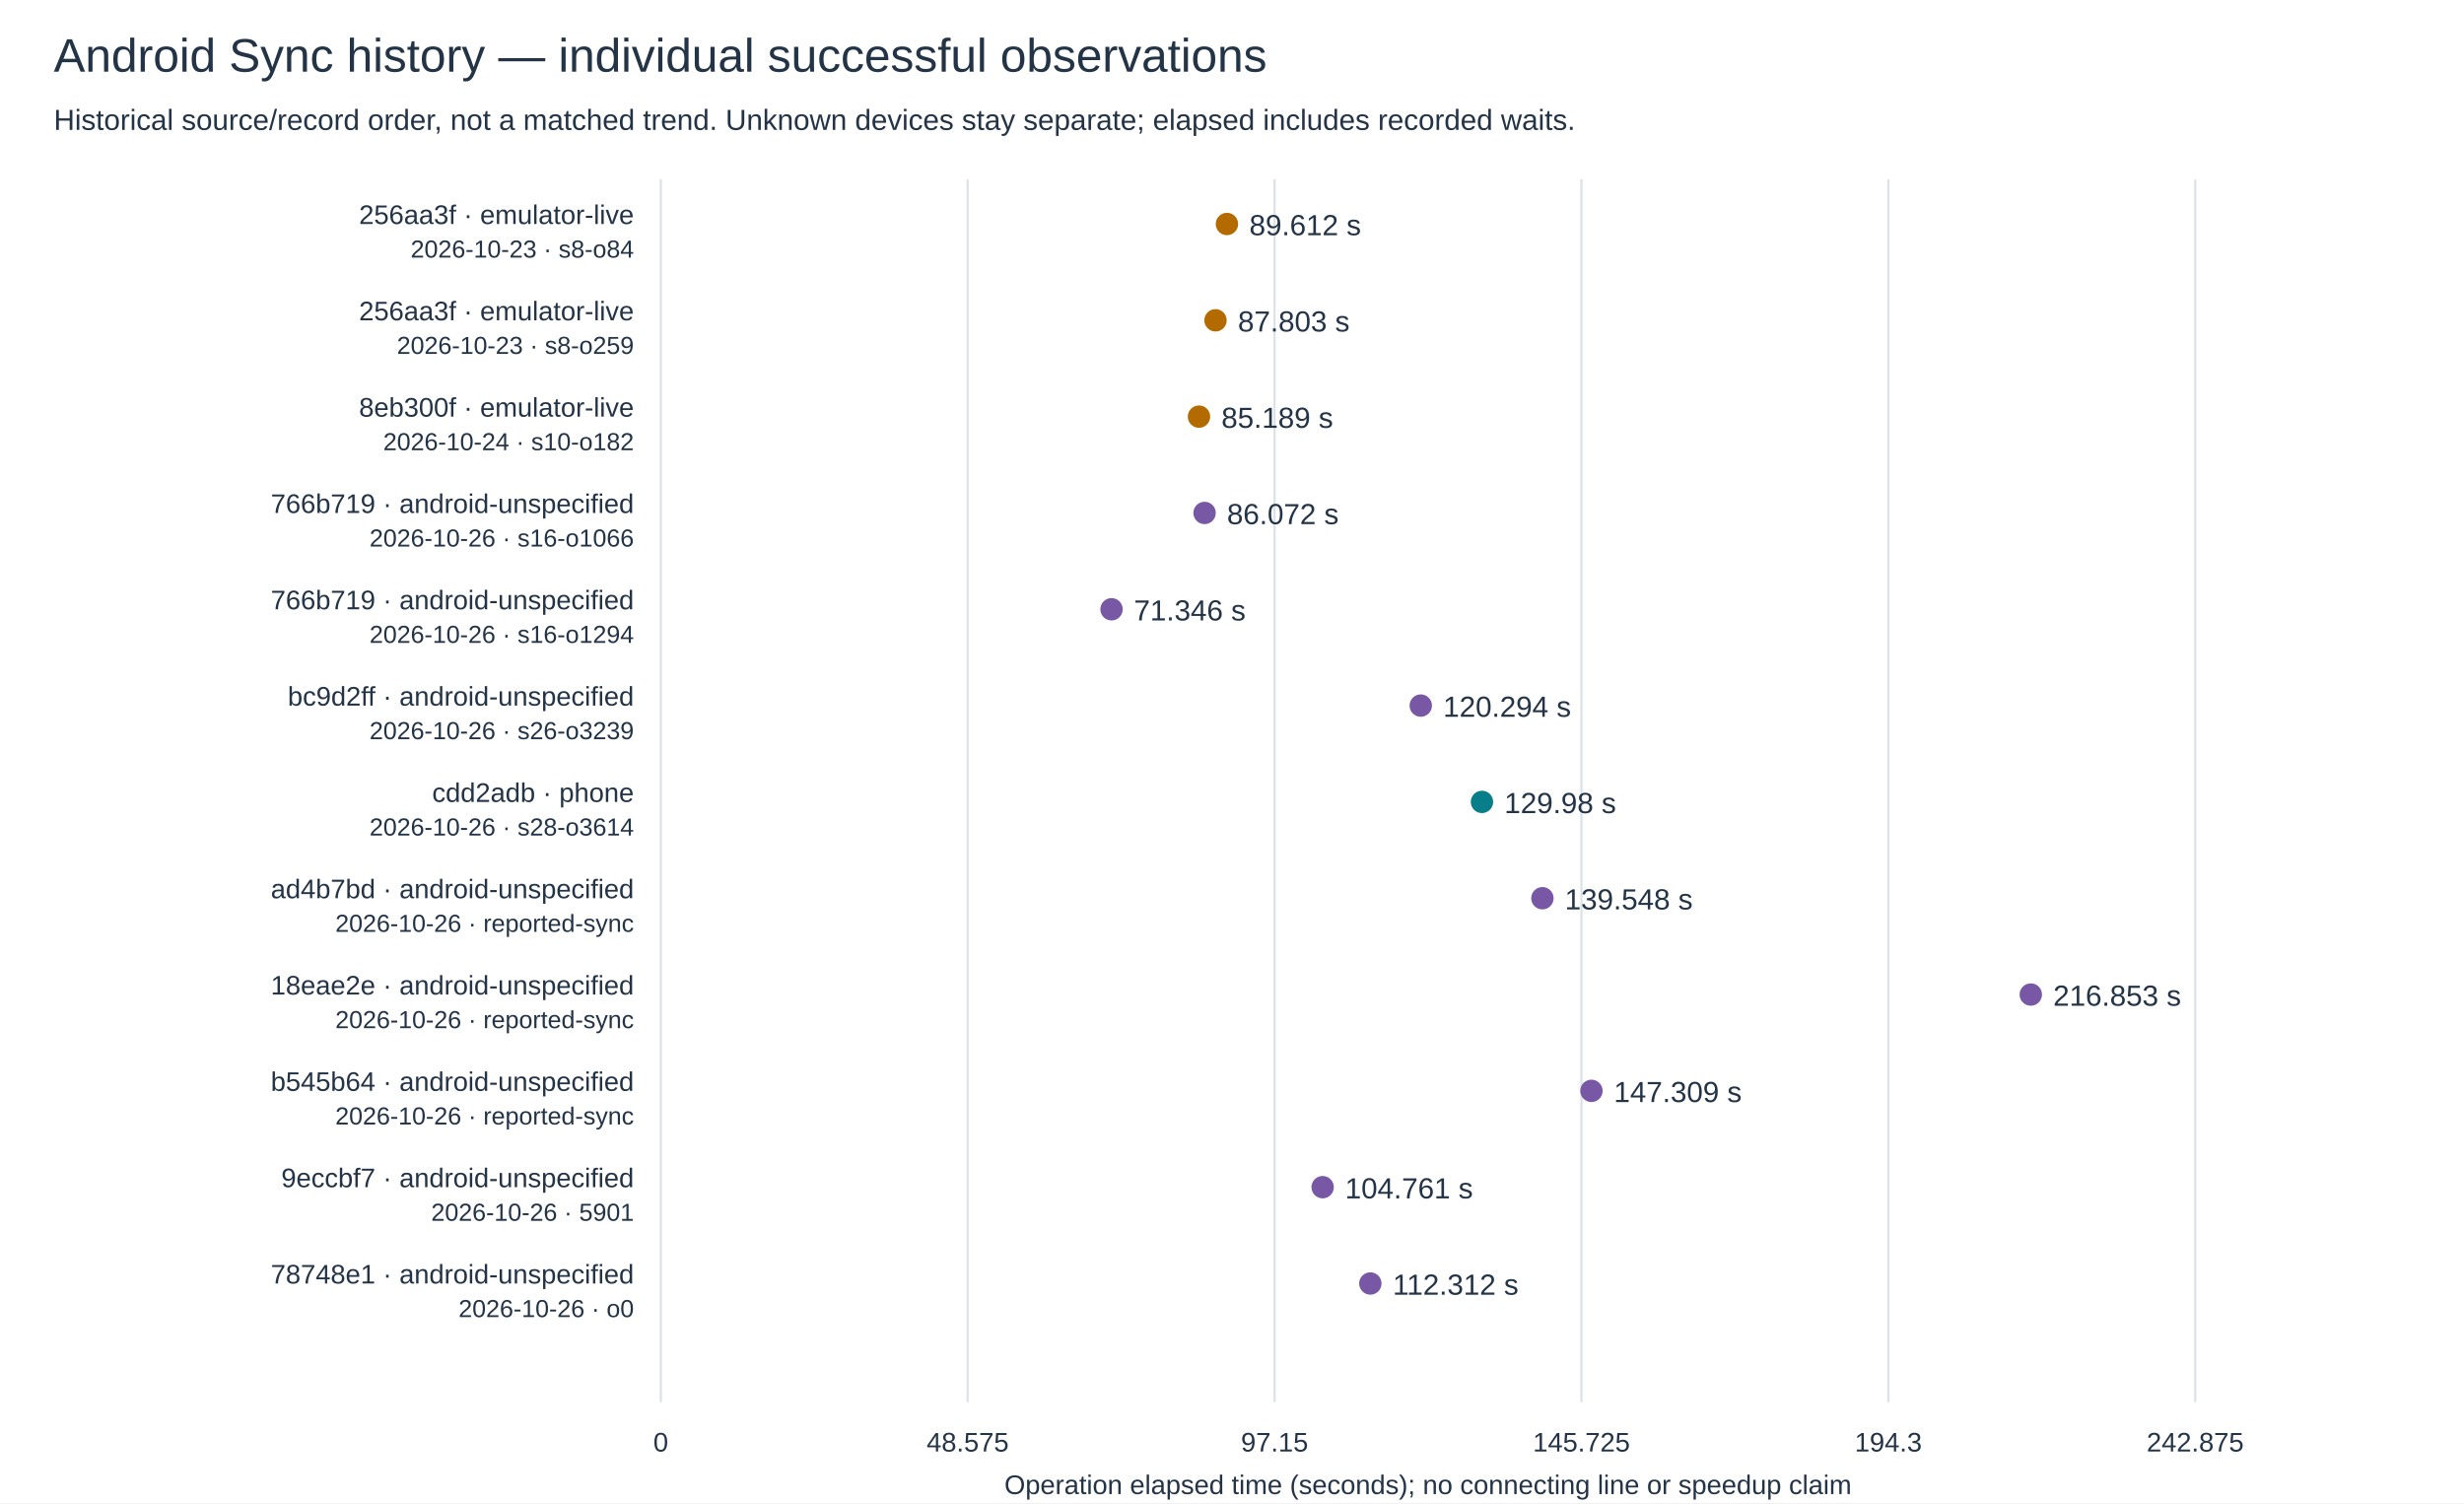
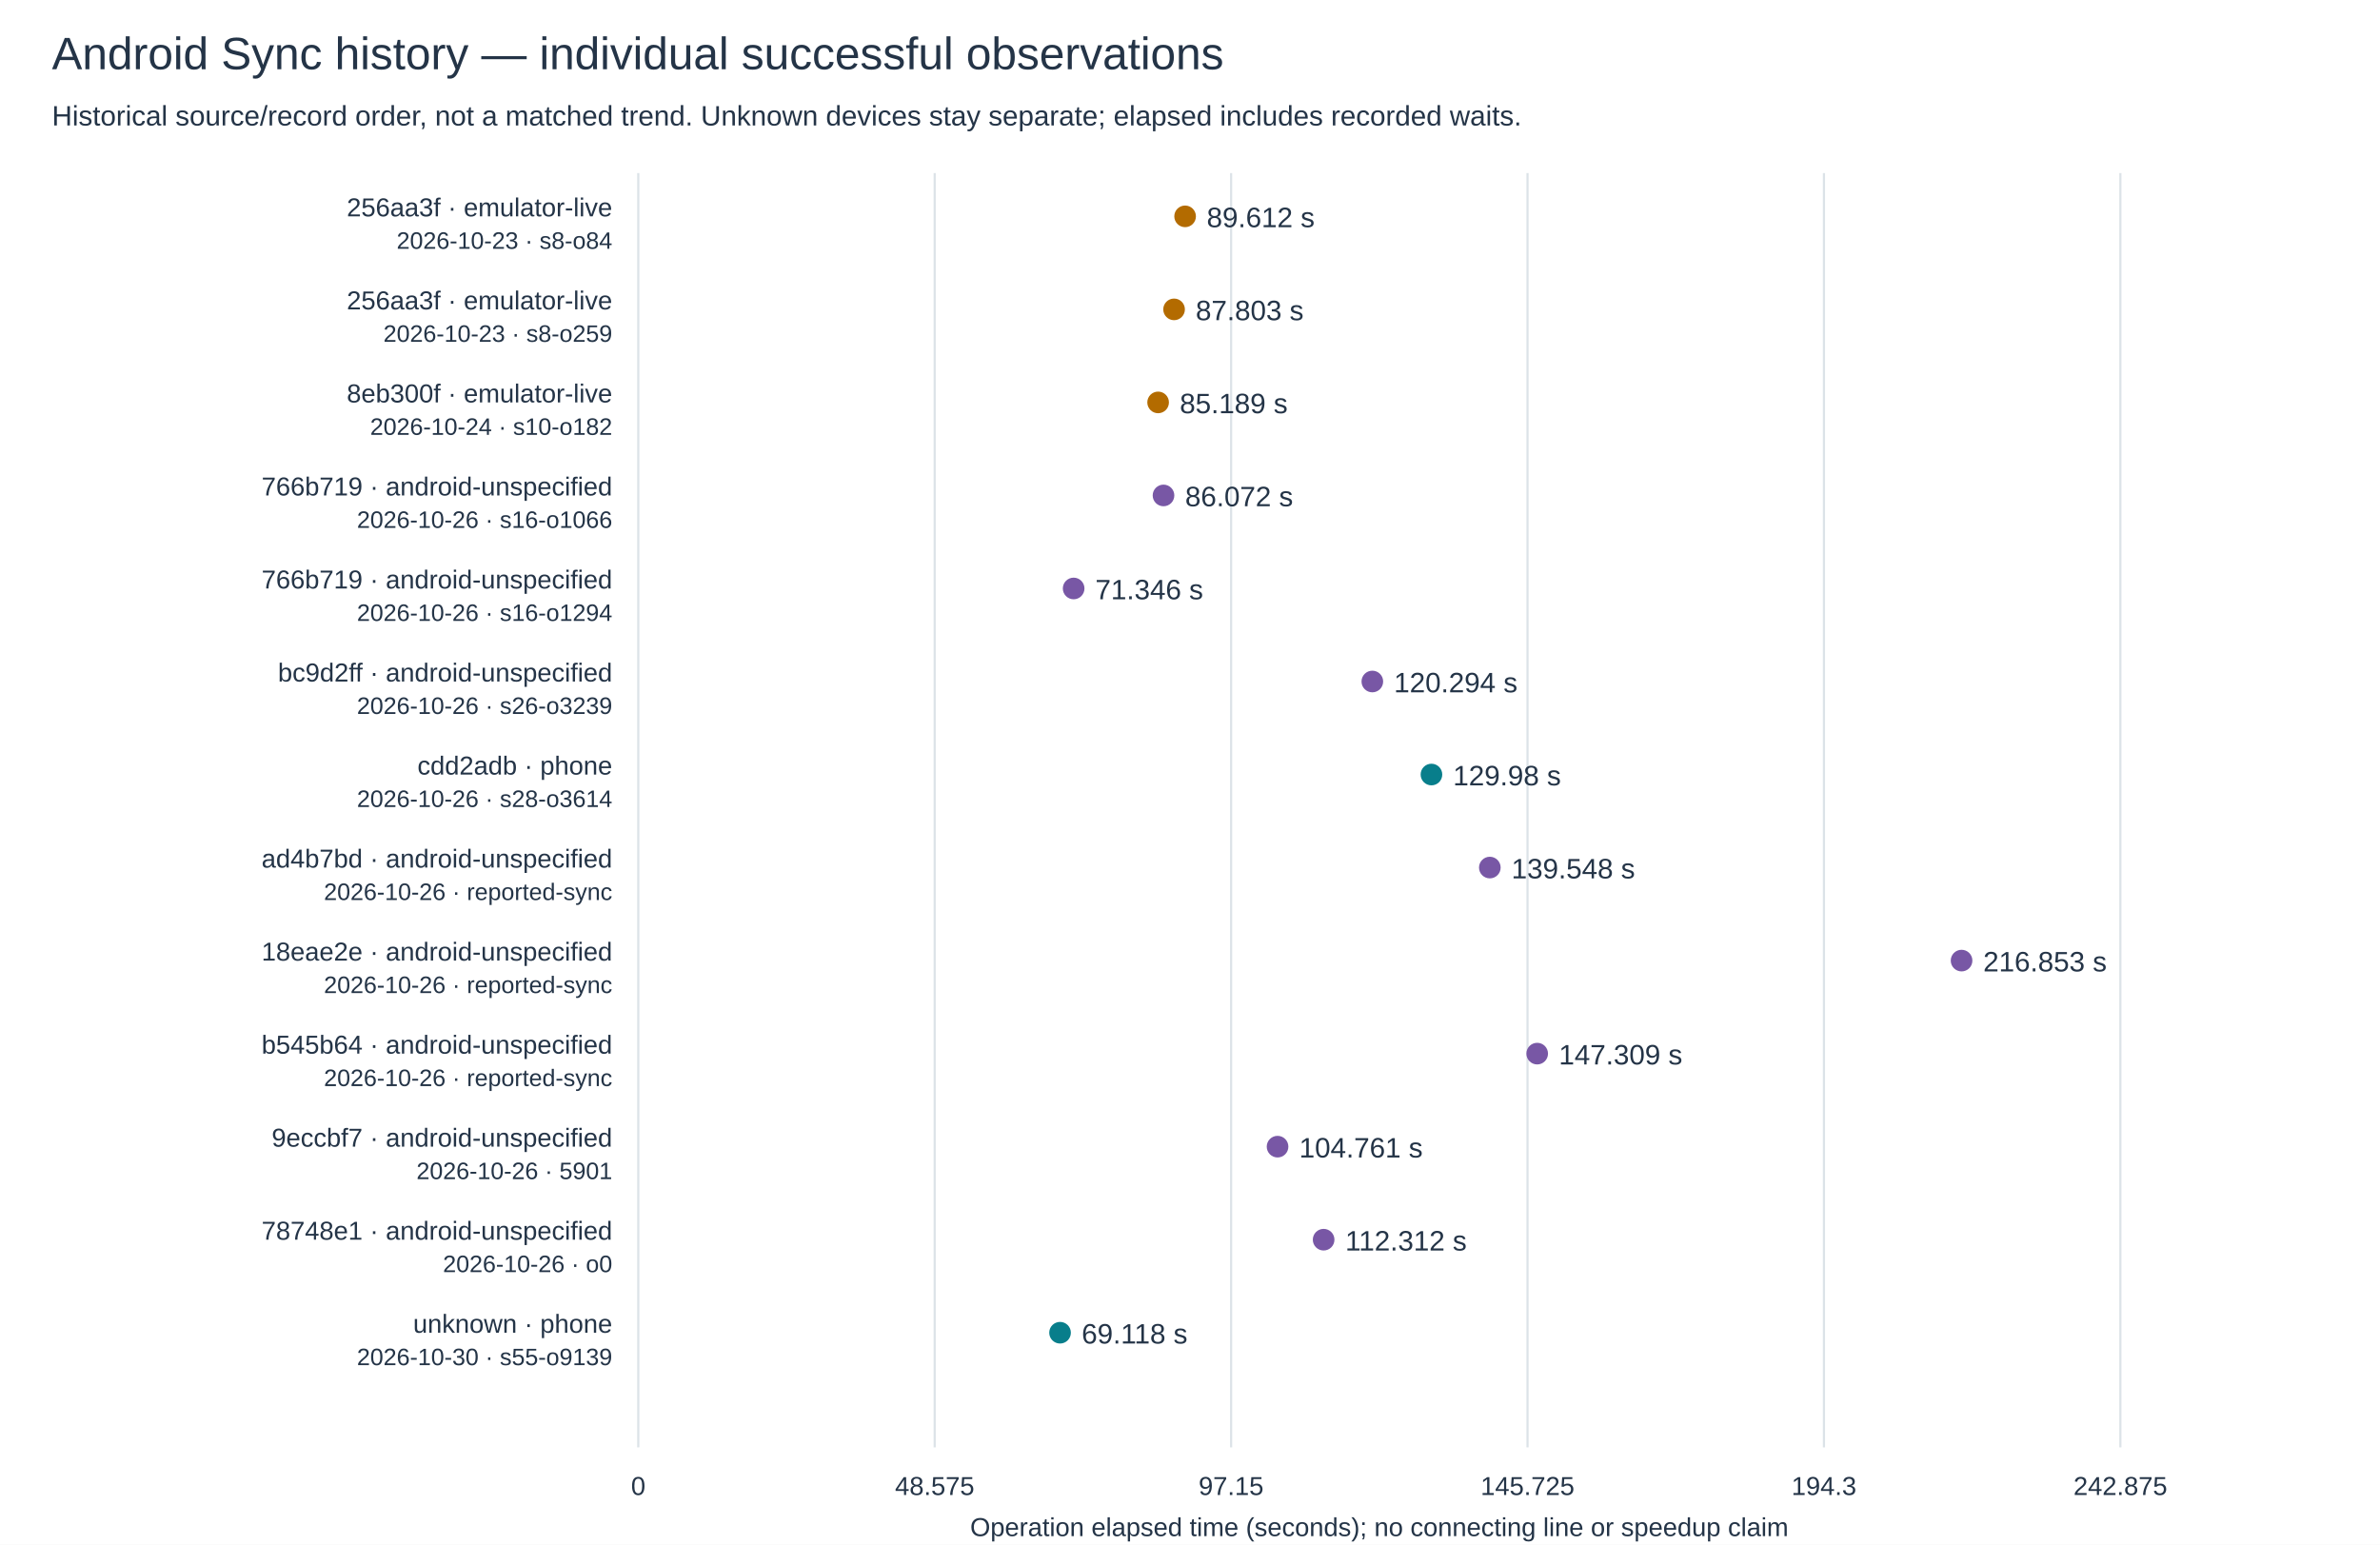
- <svg xmlns="http://www.w3.org/2000/svg" width="1100" height="671" viewBox="0 0 1100 671" role="img" aria-labelledby="title desc">
+ <svg xmlns="http://www.w3.org/2000/svg" width="1100" height="714" viewBox="0 0 1100 714" role="img" aria-labelledby="title desc">
  <rect width="100%" height="100%" fill="#ffffff" />
  <g font-family="Arial, sans-serif">
    <text x="24.00" y="32.00" font-size="21" fill="#243447" text-anchor="start">Android Sync history — individual successful observations</text>
    <text x="24.00" y="58.00" font-size="13" fill="#243447" text-anchor="start">Historical source/record order, not a matched trend. Unknown devices stay separate; elapsed includes recorded waits.</text>
-     <path d="M295.0 80V626" stroke="#dce3e8" />
-     <text x="295.00" y="648.00" font-size="12" fill="#243447" text-anchor="middle">0</text>
-     <path d="M432.0 80V626" stroke="#dce3e8" />
-     <text x="432.00" y="648.00" font-size="12" fill="#243447" text-anchor="middle">48.575</text>
-     <path d="M569.0 80V626" stroke="#dce3e8" />
-     <text x="569.00" y="648.00" font-size="12" fill="#243447" text-anchor="middle">97.15</text>
-     <path d="M706.0 80V626" stroke="#dce3e8" />
-     <text x="706.00" y="648.00" font-size="12" fill="#243447" text-anchor="middle">145.725</text>
-     <path d="M843.0 80V626" stroke="#dce3e8" />
-     <text x="843.00" y="648.00" font-size="12" fill="#243447" text-anchor="middle">194.3</text>
-     <path d="M980.0 80V626" stroke="#dce3e8" />
-     <text x="980.00" y="648.00" font-size="12" fill="#243447" text-anchor="middle">242.875</text>
+     <path d="M295.0 80V669" stroke="#dce3e8" />
+     <text x="295.00" y="691.00" font-size="12" fill="#243447" text-anchor="middle">0</text>
+     <path d="M432.0 80V669" stroke="#dce3e8" />
+     <text x="432.00" y="691.00" font-size="12" fill="#243447" text-anchor="middle">48.575</text>
+     <path d="M569.0 80V669" stroke="#dce3e8" />
+     <text x="569.00" y="691.00" font-size="12" fill="#243447" text-anchor="middle">97.15</text>
+     <path d="M706.0 80V669" stroke="#dce3e8" />
+     <text x="706.00" y="691.00" font-size="12" fill="#243447" text-anchor="middle">145.725</text>
+     <path d="M843.0 80V669" stroke="#dce3e8" />
+     <text x="843.00" y="691.00" font-size="12" fill="#243447" text-anchor="middle">194.3</text>
+     <path d="M980.0 80V669" stroke="#dce3e8" />
+     <text x="980.00" y="691.00" font-size="12" fill="#243447" text-anchor="middle">242.875</text>
    <text x="283.00" y="100.00" font-size="12" fill="#243447" text-anchor="end">256aa3f · emulator-live</text>
    <text x="283.00" y="115.00" font-size="11" fill="#243447" text-anchor="end">2026-10-23 · s8-o84</text>
    <circle cx="547.74" cy="100" r="5" fill="#b36b00" />
    <text x="557.74" y="105.00" font-size="13" fill="#243447" text-anchor="start">89.612 s</text>
    <text x="283.00" y="143.00" font-size="12" fill="#243447" text-anchor="end">256aa3f · emulator-live</text>
    <text x="283.00" y="158.00" font-size="11" fill="#243447" text-anchor="end">2026-10-23 · s8-o259</text>
    <circle cx="542.638" cy="143" r="5" fill="#b36b00" />
    <text x="552.64" y="148.00" font-size="13" fill="#243447" text-anchor="start">87.803 s</text>
    <text x="283.00" y="186.00" font-size="12" fill="#243447" text-anchor="end">8eb300f · emulator-live</text>
    <text x="283.00" y="201.00" font-size="11" fill="#243447" text-anchor="end">2026-10-24 · s10-o182</text>
    <circle cx="535.265" cy="186" r="5" fill="#b36b00" />
    <text x="545.27" y="191.00" font-size="13" fill="#243447" text-anchor="start">85.189 s</text>
    <text x="283.00" y="229.00" font-size="12" fill="#243447" text-anchor="end">766b719 · android-unspecified</text>
    <text x="283.00" y="244.00" font-size="11" fill="#243447" text-anchor="end">2026-10-26 · s16-o1066</text>
    <circle cx="537.755" cy="229" r="5" fill="#7857a5" />
    <text x="547.76" y="234.00" font-size="13" fill="#243447" text-anchor="start">86.072 s</text>
    <text x="283.00" y="272.00" font-size="12" fill="#243447" text-anchor="end">766b719 · android-unspecified</text>
    <text x="283.00" y="287.00" font-size="11" fill="#243447" text-anchor="end">2026-10-26 · s16-o1294</text>
    <circle cx="496.223" cy="272" r="5" fill="#7857a5" />
    <text x="506.22" y="277.00" font-size="13" fill="#243447" text-anchor="start">71.346 s</text>
    <text x="283.00" y="315.00" font-size="12" fill="#243447" text-anchor="end">bc9d2ff · android-unspecified</text>
    <text x="283.00" y="330.00" font-size="11" fill="#243447" text-anchor="end">2026-10-26 · s26-o3239</text>
    <circle cx="634.274" cy="315" r="5" fill="#7857a5" />
    <text x="644.27" y="320.00" font-size="13" fill="#243447" text-anchor="start">120.294 s</text>
    <text x="283.00" y="358.00" font-size="12" fill="#243447" text-anchor="end">cdd2adb · phone</text>
    <text x="283.00" y="373.00" font-size="11" fill="#243447" text-anchor="end">2026-10-26 · s28-o3614</text>
    <circle cx="661.593" cy="358" r="5" fill="#087e8b" />
    <text x="671.59" y="363.00" font-size="13" fill="#243447" text-anchor="start">129.98 s</text>
    <text x="283.00" y="401.00" font-size="12" fill="#243447" text-anchor="end">ad4b7bd · android-unspecified</text>
    <text x="283.00" y="416.00" font-size="11" fill="#243447" text-anchor="end">2026-10-26 · reported-sync</text>
    <circle cx="688.578" cy="401" r="5" fill="#7857a5" />
    <text x="698.58" y="406.00" font-size="13" fill="#243447" text-anchor="start">139.548 s</text>
    <text x="283.00" y="444.00" font-size="12" fill="#243447" text-anchor="end">18eae2e · android-unspecified</text>
    <text x="283.00" y="459.00" font-size="11" fill="#243447" text-anchor="end">2026-10-26 · reported-sync</text>
    <circle cx="906.607" cy="444" r="5" fill="#7857a5" />
    <text x="916.61" y="449.00" font-size="13" fill="#243447" text-anchor="start">216.853 s</text>
    <text x="283.00" y="487.00" font-size="12" fill="#243447" text-anchor="end">b545b64 · android-unspecified</text>
    <text x="283.00" y="502.00" font-size="11" fill="#243447" text-anchor="end">2026-10-26 · reported-sync</text>
    <circle cx="710.467" cy="487" r="5" fill="#7857a5" />
    <text x="720.47" y="492.00" font-size="13" fill="#243447" text-anchor="start">147.309 s</text>
    <text x="283.00" y="530.00" font-size="12" fill="#243447" text-anchor="end">9eccbf7 · android-unspecified</text>
    <text x="283.00" y="545.00" font-size="11" fill="#243447" text-anchor="end">2026-10-26 · 5901</text>
    <circle cx="590.465" cy="530" r="5" fill="#7857a5" />
    <text x="600.47" y="535.00" font-size="13" fill="#243447" text-anchor="start">104.761 s</text>
    <text x="283.00" y="573.00" font-size="12" fill="#243447" text-anchor="end">78748e1 · android-unspecified</text>
    <text x="283.00" y="588.00" font-size="11" fill="#243447" text-anchor="end">2026-10-26 · o0</text>
    <circle cx="611.762" cy="573" r="5" fill="#7857a5" />
    <text x="621.76" y="578.00" font-size="13" fill="#243447" text-anchor="start">112.312 s</text>
-     <text x="637.50" y="667.00" font-size="12" fill="#243447" text-anchor="middle">Operation elapsed time (seconds); no connecting line or speedup claim</text>
+     <text x="283.00" y="616.00" font-size="12" fill="#243447" text-anchor="end">unknown · phone</text>
+     <text x="283.00" y="631.00" font-size="11" fill="#243447" text-anchor="end">2026-10-30 · s55-o9139</text>
+     <circle cx="489.939" cy="616" r="5" fill="#087e8b" />
+     <text x="499.94" y="621.00" font-size="13" fill="#243447" text-anchor="start">69.118 s</text>
+     <text x="637.50" y="710.00" font-size="12" fill="#243447" text-anchor="middle">Operation elapsed time (seconds); no connecting line or speedup claim</text>
  </g>
</svg>
